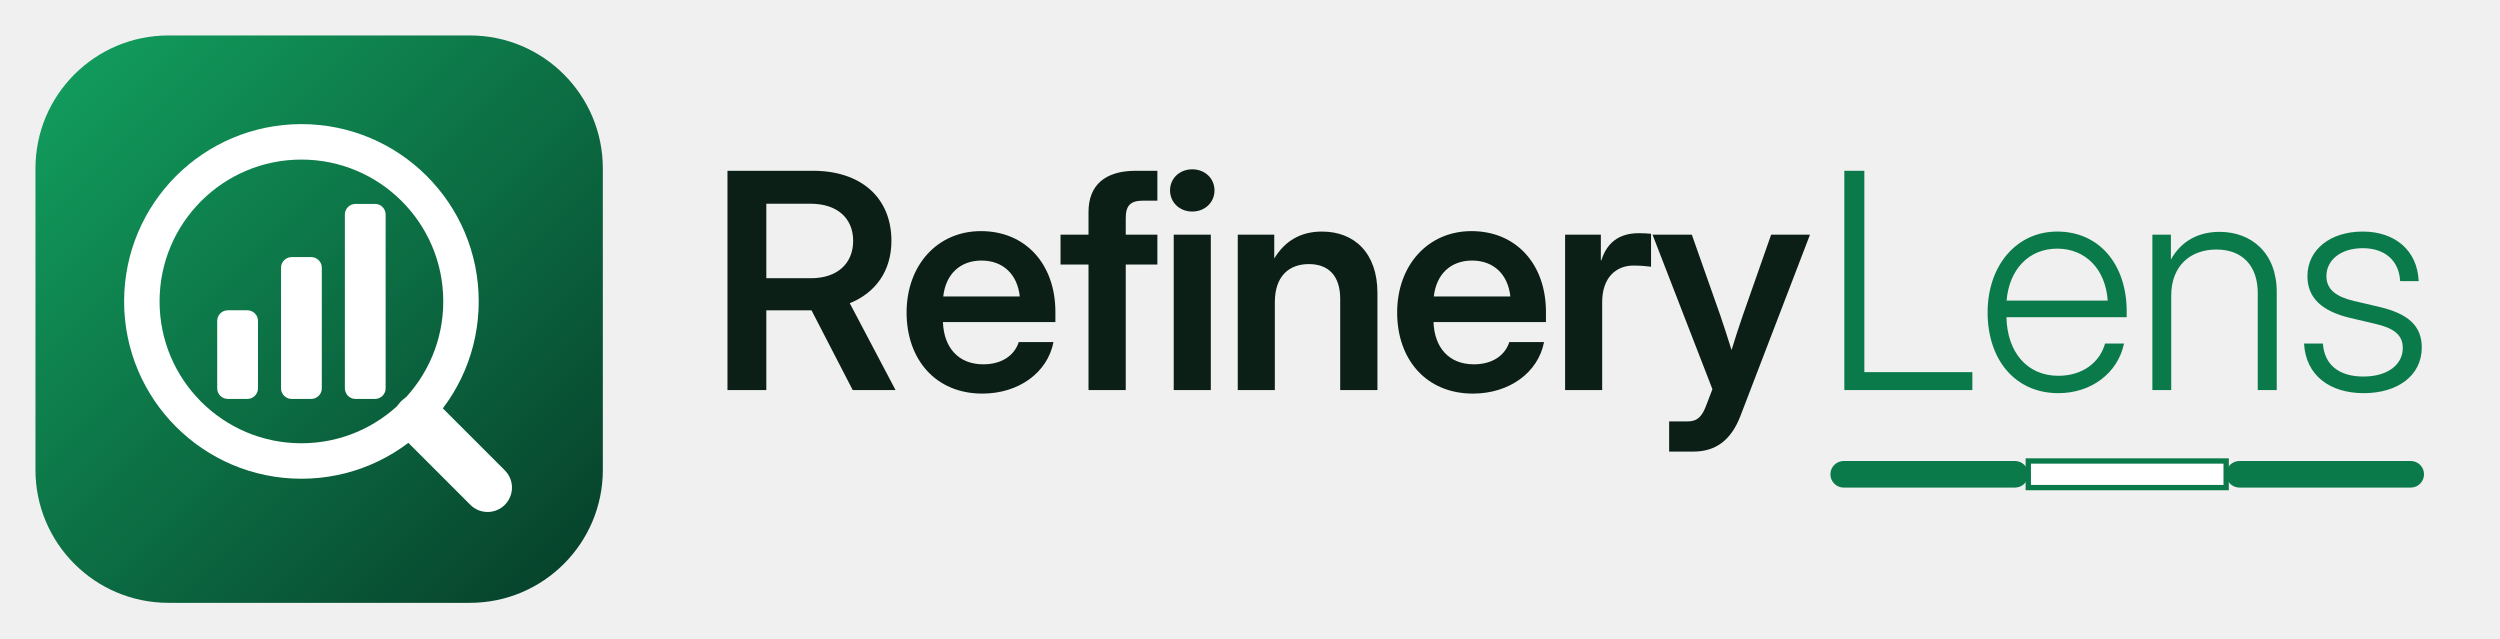
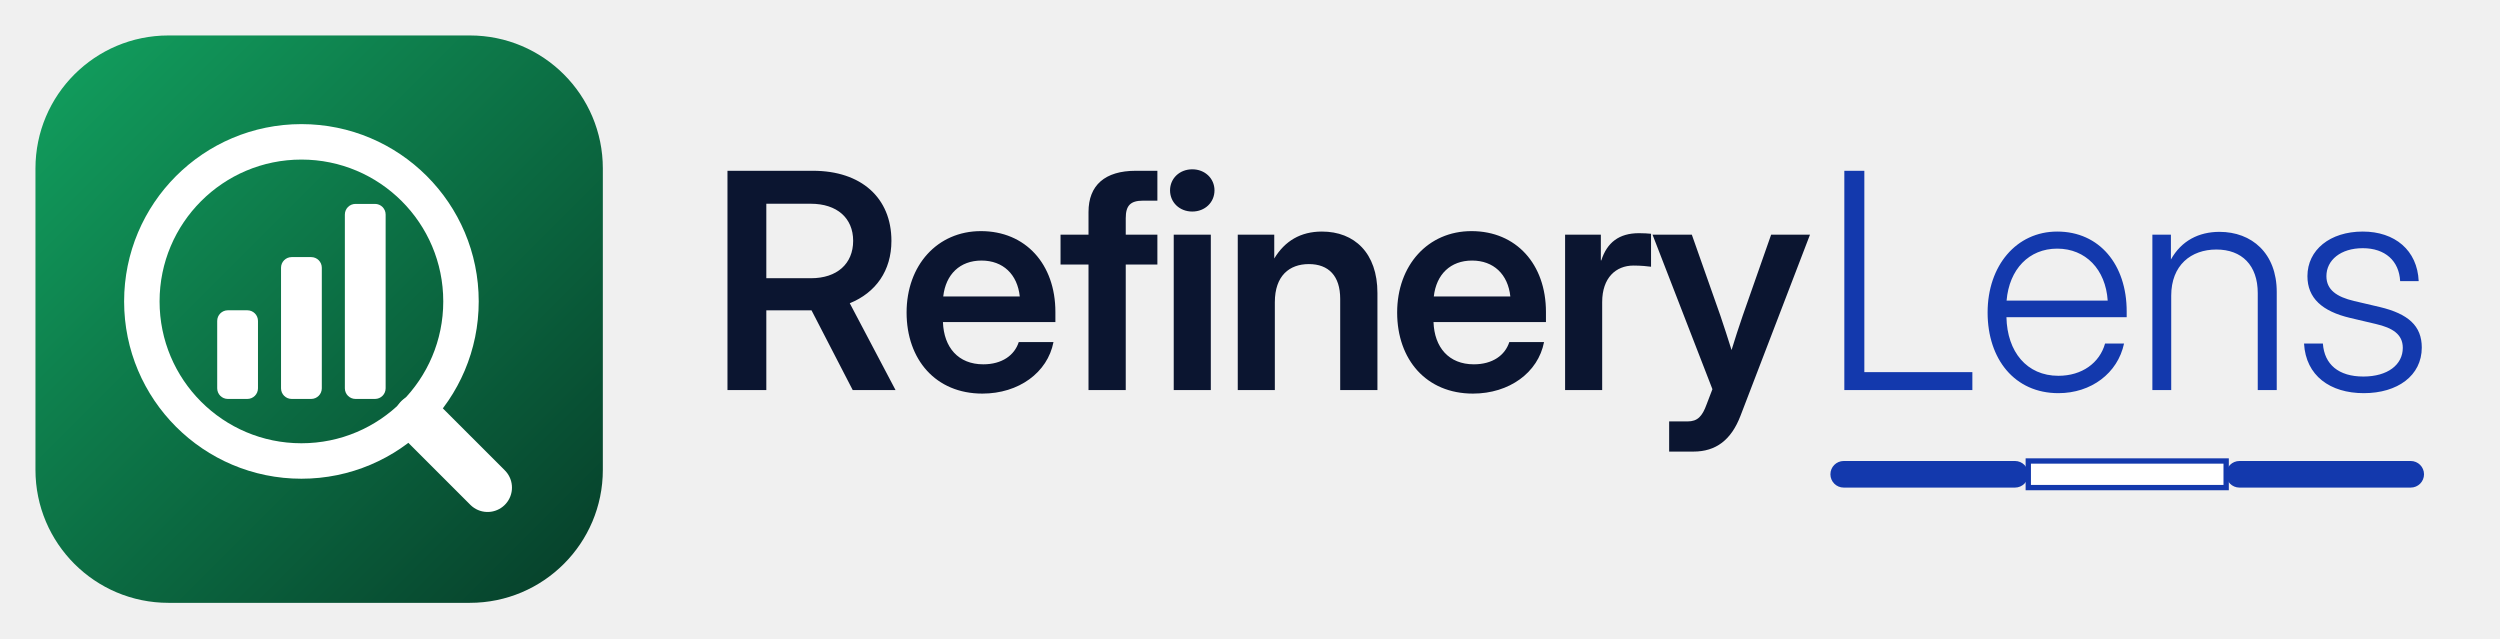
<svg xmlns="http://www.w3.org/2000/svg" viewBox="0 0 282 72" width="282" height="72" role="img" aria-label="RefineryLens">
  <g transform="translate(4 4)">
    <defs>
      <linearGradient id="ga" x1="0" y1="0" x2="1" y2="1">
        <stop offset="0" stop-color="#12A15F" />
        <stop offset="1" stop-color="#063D29" />
      </linearGradient>
    </defs>
    <rect width="64" height="64" rx="15" fill="url(#ga)" />
    <circle cx="30" cy="30" r="18" fill="none" stroke="#FFFFFF" stroke-width="4" />
    <path d="M43.2 43.2 L51 51" stroke="#FFFFFF" stroke-width="5.5" stroke-linecap="round" />
    <rect x="20.5" y="31" width="4.6" height="10" rx="1.2" fill="#FFFFFF" />
    <rect x="27.7" y="25" width="4.6" height="16" rx="1.2" fill="#FFFFFF" />
    <rect x="34.9" y="19" width="4.6" height="22" rx="1.2" fill="#FFFFFF" />
  </g>
-   <path d="M82.059 44.0H86.441V35.002H91.422C91.472 35.002 91.505 35.002 91.538 35.002L96.187 44.0H101.018L95.854 34.205C98.793 33.01 100.553 30.536 100.553 27.166C100.553 22.318 97.149 19.264 91.704 19.264H82.059ZM86.441 31.383V22.982H91.455C94.41 22.982 96.236 24.593 96.236 27.166C96.236 29.756 94.41 31.383 91.488 31.383ZM110.813 44.398C114.914 44.398 118.168 42.024 118.832 38.588H114.914C114.432 40.082 113.021 41.095 110.913 41.095C108.091 41.095 106.464 39.186 106.364 36.33H119.048V35.185C119.048 29.806 115.694 26.07 110.647 26.07C105.733 26.07 102.263 29.922 102.263 35.251C102.263 40.563 105.55 44.398 110.813 44.398ZM106.397 33.441C106.679 30.935 108.29 29.391 110.714 29.391C113.137 29.391 114.764 30.935 115.03 33.441ZM130.553 26.469H126.984V24.609C126.984 23.182 127.515 22.634 128.943 22.634H130.553V19.264H128.113C124.643 19.264 122.784 20.891 122.784 23.912V26.469H119.629V29.839H122.784V44.0H126.984V29.839H130.553ZM132.397 44.0H136.58V26.469H132.397ZM134.488 23.862C135.916 23.862 136.995 22.833 136.995 21.472C136.995 20.127 135.916 19.098 134.488 19.098C133.061 19.098 131.981 20.127 131.981 21.472C131.981 22.833 133.061 23.862 134.488 23.862ZM143.802 34.089C143.802 31.101 145.446 29.789 147.637 29.789C149.879 29.789 151.174 31.134 151.174 33.707V44.0H155.374V33.043C155.374 28.544 152.784 26.12 149.115 26.12C146.708 26.12 144.931 27.183 143.736 29.158V26.469H139.619V44.0H143.802ZM166.149 44.398C170.249 44.398 173.503 42.024 174.167 38.588H170.249C169.768 40.082 168.357 41.095 166.248 41.095C163.426 41.095 161.799 39.186 161.7 36.33H174.383V35.185C174.383 29.806 171.03 26.07 165.983 26.07C161.069 26.07 157.599 29.922 157.599 35.251C157.599 40.563 160.886 44.398 166.149 44.398ZM161.733 33.441C162.015 30.935 163.625 29.391 166.049 29.391C168.473 29.391 170.1 30.935 170.366 33.441ZM176.542 44.0H180.726V34.072C180.726 31.333 182.27 29.955 184.262 29.955C185.092 29.955 185.922 30.038 186.237 30.088V26.369C185.905 26.336 185.441 26.303 184.876 26.303C182.618 26.303 181.274 27.365 180.626 29.374H180.576V26.469H176.542ZM188.28 50.939H191.019C193.559 50.939 195.286 49.628 196.332 46.889L204.168 26.469H199.785L196.581 35.6C196.133 36.895 195.718 38.189 195.319 39.484C194.921 38.189 194.489 36.895 194.057 35.6L190.837 26.469H186.404L193.161 43.9L192.513 45.594C192.015 46.972 191.484 47.536 190.355 47.536H188.28Z" fill="#0B1F17" />
-   <path d="M208.04 44.0H222.483V41.975H210.298V19.264H208.04ZM232.187 44.349C235.873 44.349 238.878 42.107 239.591 38.754H237.45C236.836 40.945 234.843 42.39 232.187 42.39C228.618 42.39 226.41 39.684 226.327 35.782H239.89V35.118C239.89 29.855 236.819 26.12 232.054 26.12C227.456 26.12 224.202 29.955 224.202 35.251C224.202 40.514 227.256 44.349 232.187 44.349ZM226.343 33.906C226.642 30.37 228.867 28.046 232.054 28.046C235.258 28.046 237.516 30.387 237.749 33.906ZM244.913 33.358C244.913 29.905 247.154 28.146 250.009 28.146C252.881 28.146 254.674 29.922 254.674 33.06V44.0H256.816V32.927C256.816 28.561 253.994 26.153 250.358 26.153C248.034 26.153 246.058 27.149 244.879 29.274V26.469H242.788V44.0H244.913ZM266.636 44.349C270.438 44.349 273.177 42.373 273.177 39.202C273.177 36.745 271.633 35.4 268.462 34.637L265.557 33.956C263.565 33.491 262.419 32.678 262.419 31.15C262.419 29.341 264.03 27.996 266.52 27.996C269.06 27.996 270.62 29.44 270.737 31.715H272.828C272.679 28.229 270.139 26.12 266.52 26.12C262.818 26.12 260.278 28.195 260.278 31.15C260.278 33.624 261.938 35.118 265.109 35.865L267.997 36.546C269.873 36.978 271.035 37.708 271.035 39.235C271.035 41.145 269.325 42.473 266.586 42.473C263.797 42.473 262.187 41.111 262.021 38.754H259.896C260.095 42.39 262.851 44.349 266.636 44.349Z" fill="#0A7A4B" />
-   <rect x="206.47" y="52" width="22.32" height="3" rx="1.5" fill="#0A7A4B" />
-   <rect x="228.79" y="52" width="22.32" height="3" fill="#FFFFFF" stroke="#0A7A4B" stroke-width=".6" />
-   <rect x="251.11" y="52" width="22.32" height="3" rx="1.5" fill="#0A7A4B" />
+   <path d="M82.059 44.0H86.441V35.002H91.422C91.472 35.002 91.505 35.002 91.538 35.002L96.187 44.0H101.018L95.854 34.205C98.793 33.01 100.553 30.536 100.553 27.166C100.553 22.318 97.149 19.264 91.704 19.264H82.059ZM86.441 31.383V22.982H91.455C94.41 22.982 96.236 24.593 96.236 27.166C96.236 29.756 94.41 31.383 91.488 31.383ZM110.813 44.398C114.914 44.398 118.168 42.024 118.832 38.588H114.914C114.432 40.082 113.021 41.095 110.913 41.095C108.091 41.095 106.464 39.186 106.364 36.33H119.048V35.185C119.048 29.806 115.694 26.07 110.647 26.07C105.733 26.07 102.263 29.922 102.263 35.251C102.263 40.563 105.55 44.398 110.813 44.398ZM106.397 33.441C106.679 30.935 108.29 29.391 110.714 29.391C113.137 29.391 114.764 30.935 115.03 33.441ZM130.553 26.469H126.984V24.609C126.984 23.182 127.515 22.634 128.943 22.634H130.553V19.264H128.113C124.643 19.264 122.784 20.891 122.784 23.912V26.469H119.629V29.839H122.784V44.0H126.984V29.839H130.553ZM132.397 44.0H136.58V26.469H132.397ZM134.488 23.862C135.916 23.862 136.995 22.833 136.995 21.472C136.995 20.127 135.916 19.098 134.488 19.098C133.061 19.098 131.981 20.127 131.981 21.472C131.981 22.833 133.061 23.862 134.488 23.862ZM143.802 34.089C143.802 31.101 145.446 29.789 147.637 29.789C149.879 29.789 151.174 31.134 151.174 33.707V44.0H155.374V33.043C155.374 28.544 152.784 26.12 149.115 26.12C146.708 26.12 144.931 27.183 143.736 29.158V26.469H139.619V44.0H143.802ZM166.149 44.398C170.249 44.398 173.503 42.024 174.167 38.588H170.249C169.768 40.082 168.357 41.095 166.248 41.095C163.426 41.095 161.799 39.186 161.7 36.33H174.383V35.185C174.383 29.806 171.03 26.07 165.983 26.07C161.069 26.07 157.599 29.922 157.599 35.251C157.599 40.563 160.886 44.398 166.149 44.398ZM161.733 33.441C162.015 30.935 163.625 29.391 166.049 29.391C168.473 29.391 170.1 30.935 170.366 33.441ZM176.542 44.0H180.726V34.072C180.726 31.333 182.27 29.955 184.262 29.955C185.092 29.955 185.922 30.038 186.237 30.088V26.369C185.905 26.336 185.441 26.303 184.876 26.303C182.618 26.303 181.274 27.365 180.626 29.374H180.576V26.469H176.542ZM188.28 50.939H191.019C193.559 50.939 195.286 49.628 196.332 46.889L204.168 26.469H199.785L196.581 35.6C196.133 36.895 195.718 38.189 195.319 39.484C194.921 38.189 194.489 36.895 194.057 35.6L190.837 26.469H186.404L193.161 43.9L192.513 45.594C192.015 46.972 191.484 47.536 190.355 47.536H188.28Z" fill="#0B1530" />
+   <path d="M208.04 44.0H222.483V41.975H210.298V19.264H208.04ZM232.187 44.349C235.873 44.349 238.878 42.107 239.591 38.754H237.45C236.836 40.945 234.843 42.39 232.187 42.39C228.618 42.39 226.41 39.684 226.327 35.782H239.89V35.118C239.89 29.855 236.819 26.12 232.054 26.12C227.456 26.12 224.202 29.955 224.202 35.251C224.202 40.514 227.256 44.349 232.187 44.349ZM226.343 33.906C226.642 30.37 228.867 28.046 232.054 28.046C235.258 28.046 237.516 30.387 237.749 33.906ZM244.913 33.358C244.913 29.905 247.154 28.146 250.009 28.146C252.881 28.146 254.674 29.922 254.674 33.06V44.0H256.816V32.927C256.816 28.561 253.994 26.153 250.358 26.153C248.034 26.153 246.058 27.149 244.879 29.274V26.469H242.788V44.0H244.913ZM266.636 44.349C270.438 44.349 273.177 42.373 273.177 39.202C273.177 36.745 271.633 35.4 268.462 34.637L265.557 33.956C263.565 33.491 262.419 32.678 262.419 31.15C262.419 29.341 264.03 27.996 266.52 27.996C269.06 27.996 270.62 29.44 270.737 31.715H272.828C272.679 28.229 270.139 26.12 266.52 26.12C262.818 26.12 260.278 28.195 260.278 31.15C260.278 33.624 261.938 35.118 265.109 35.865L267.997 36.546C269.873 36.978 271.035 37.708 271.035 39.235C271.035 41.145 269.325 42.473 266.586 42.473C263.797 42.473 262.187 41.111 262.021 38.754H259.896C260.095 42.39 262.851 44.349 266.636 44.349Z" fill="#1339AD" />
+   <rect x="206.47" y="52" width="22.32" height="3" rx="1.5" fill="#1339AD" />
+   <rect x="228.79" y="52" width="22.32" height="3" fill="#FFFFFF" stroke="#1339AD" stroke-width=".6" />
+   <rect x="251.11" y="52" width="22.32" height="3" rx="1.5" fill="#1339AD" />
</svg>
